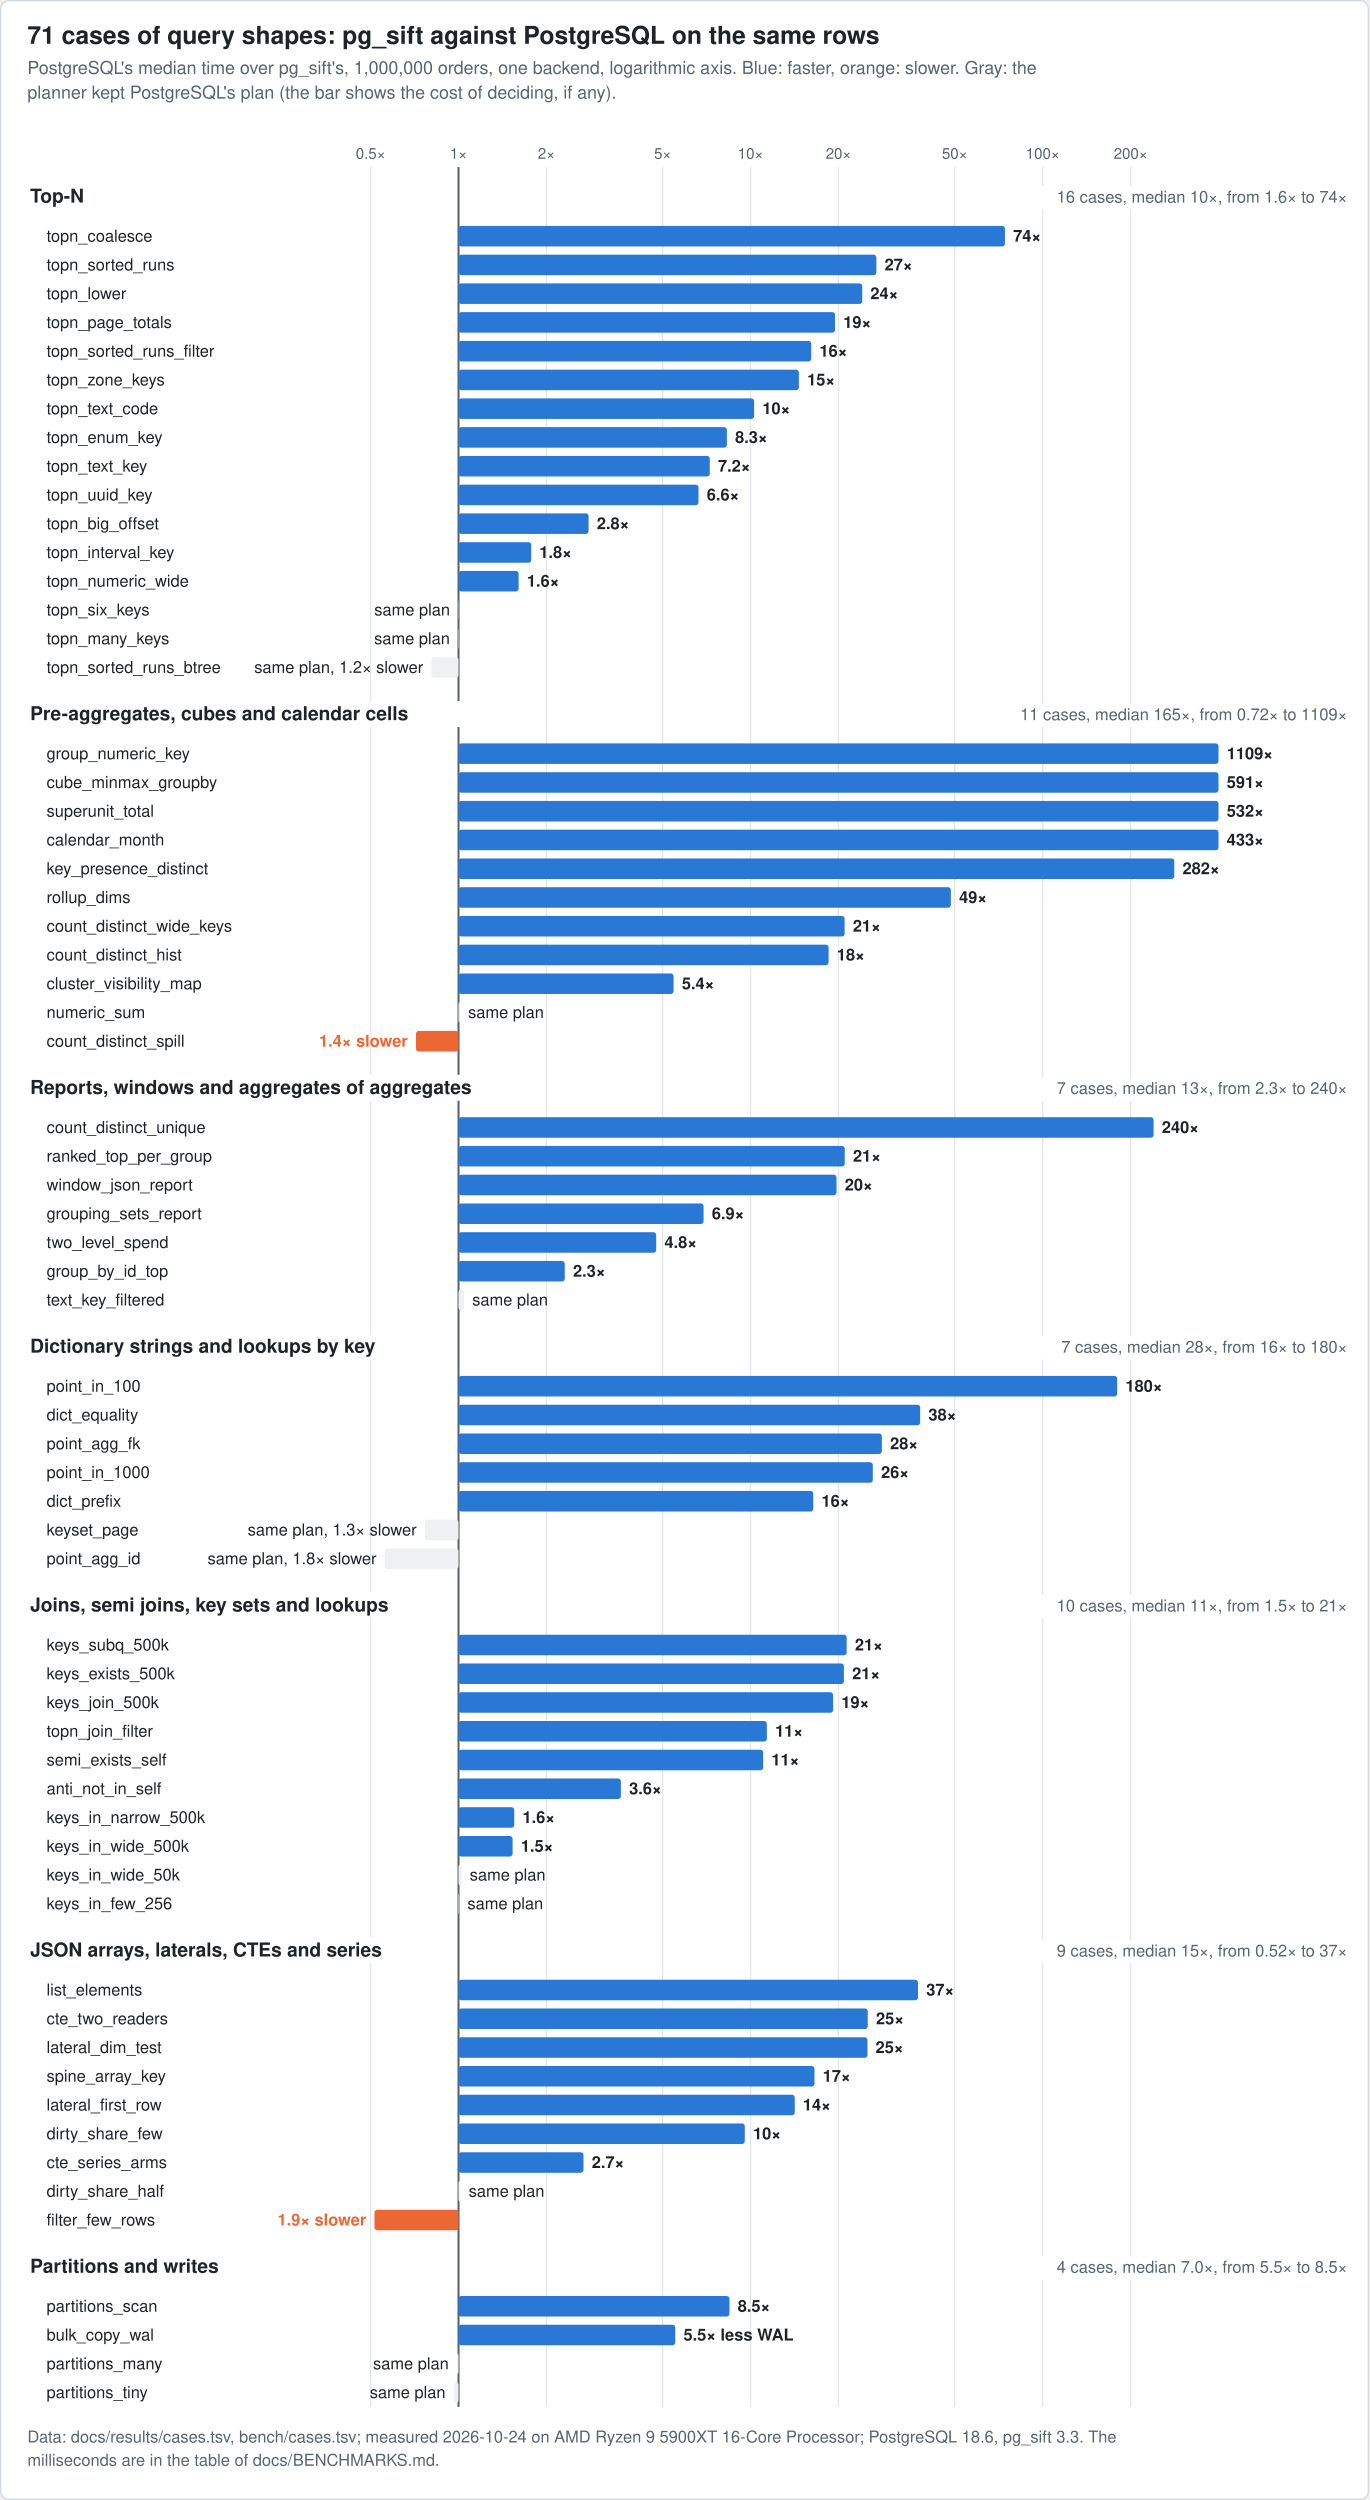
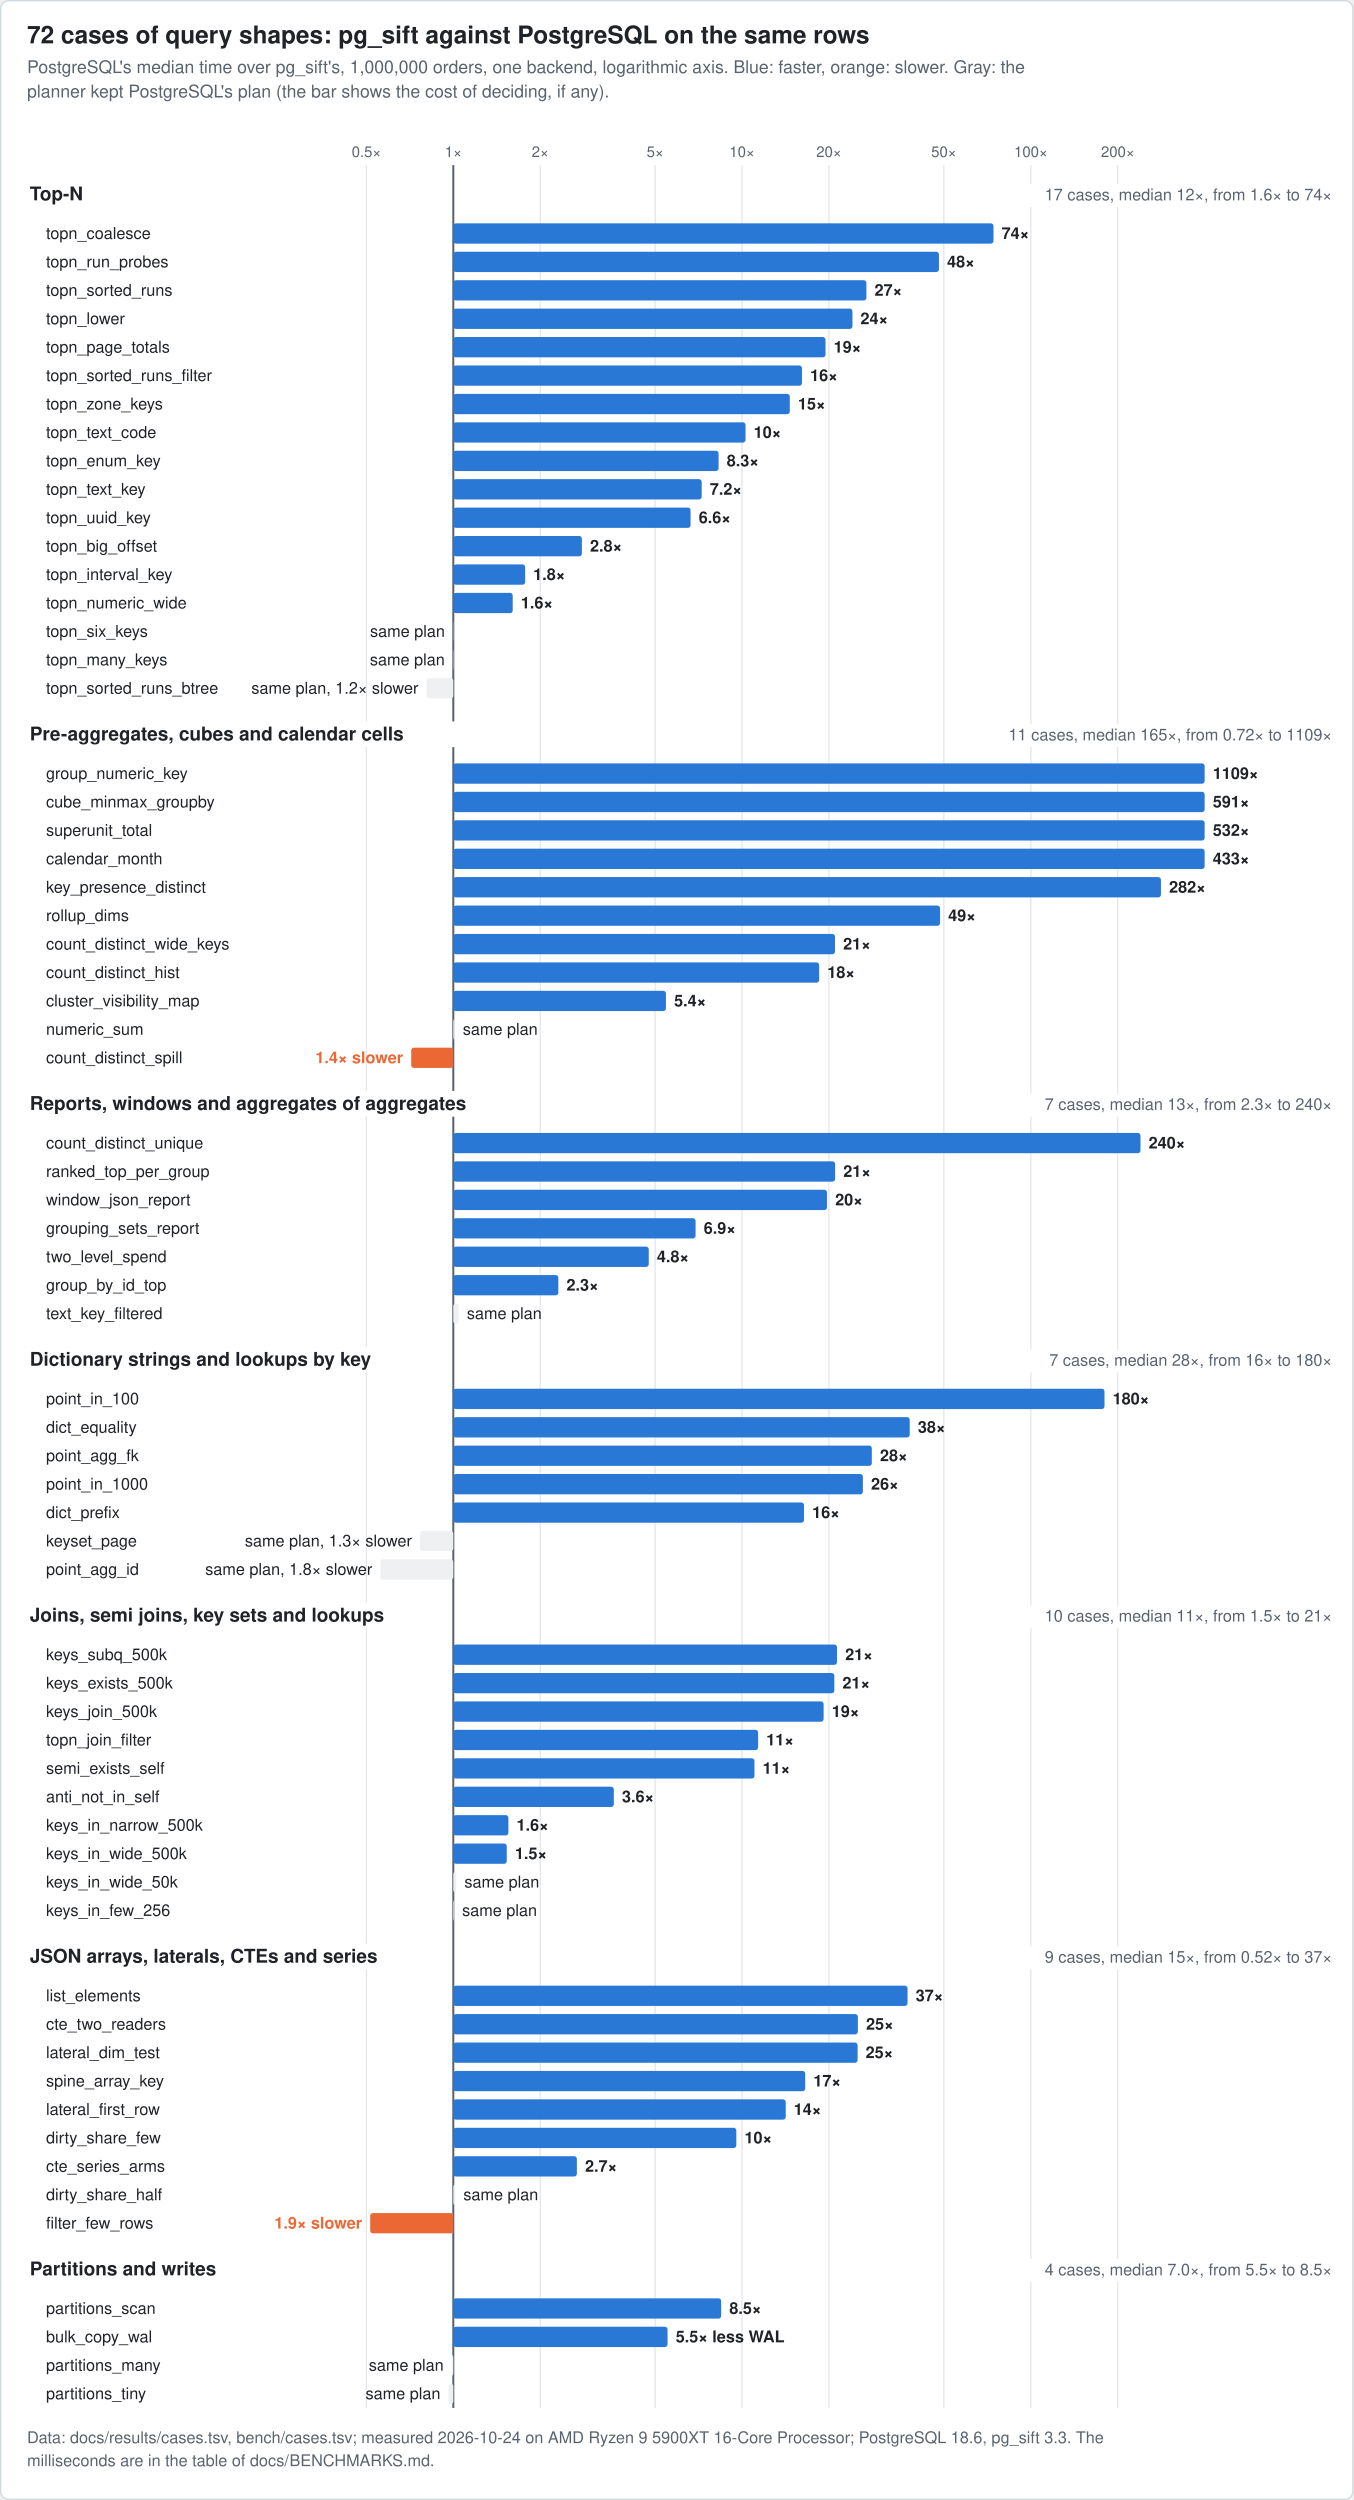
- <svg xmlns="http://www.w3.org/2000/svg" width="1000" height="1826" viewBox="0 0 1000 1826" role="img" aria-labelledby="t d" font-family="Helvetica, Arial, sans-serif">
-   <rect x="0.5" y="0.5" width="999" height="1825" rx="6" fill="#ffffff" stroke="#d1d9e0" />
-   <text x="20" y="32" font-size="18" text-anchor="start" fill="#1f2328" font-weight="bold">71 cases of query shapes: pg_sift against PostgreSQL on the same rows</text>
+ <svg xmlns="http://www.w3.org/2000/svg" width="1000" height="1847" viewBox="0 0 1000 1847" role="img" aria-labelledby="t d" font-family="Helvetica, Arial, sans-serif">
+   <rect x="0.5" y="0.5" width="999" height="1846" rx="6" fill="#ffffff" stroke="#d1d9e0" />
+   <text x="20" y="32" font-size="18" text-anchor="start" fill="#1f2328" font-weight="bold">72 cases of query shapes: pg_sift against PostgreSQL on the same rows</text>
  <text x="20" y="54" font-size="13" text-anchor="start" fill="#59636e">PostgreSQL's median time over pg_sift's, 1,000,000 orders, one backend, logarithmic axis. Blue: faster, orange: slower. Gray: the</text>
  <text x="20" y="72" font-size="13" text-anchor="start" fill="#59636e">planner kept PostgreSQL's plan (the bar shows the cost of deciding, if any).</text>
-   <line x1="270.7" y1="122" x2="270.7" y2="1758" stroke="#e3e7eb" stroke-width="1" />
+   <line x1="270.7" y1="122" x2="270.7" y2="1779" stroke="#e3e7eb" stroke-width="1" />
  <text x="270.7" y="116" font-size="11" text-anchor="middle" fill="#59636e">0.5×</text>
-   <line x1="334.9" y1="122" x2="334.9" y2="1758" stroke="#59636e" stroke-width="1.5" />
+   <line x1="334.9" y1="122" x2="334.9" y2="1779" stroke="#59636e" stroke-width="1.5" />
  <text x="334.9" y="116" font-size="11" text-anchor="middle" fill="#59636e">1×</text>
-   <line x1="399.1" y1="122" x2="399.1" y2="1758" stroke="#e3e7eb" stroke-width="1" />
+   <line x1="399.1" y1="122" x2="399.1" y2="1779" stroke="#e3e7eb" stroke-width="1" />
  <text x="399.1" y="116" font-size="11" text-anchor="middle" fill="#59636e">2×</text>
-   <line x1="484" y1="122" x2="484" y2="1758" stroke="#e3e7eb" stroke-width="1" />
+   <line x1="484" y1="122" x2="484" y2="1779" stroke="#e3e7eb" stroke-width="1" />
  <text x="484" y="116" font-size="11" text-anchor="middle" fill="#59636e">5×</text>
-   <line x1="548.2" y1="122" x2="548.2" y2="1758" stroke="#e3e7eb" stroke-width="1" />
+   <line x1="548.2" y1="122" x2="548.2" y2="1779" stroke="#e3e7eb" stroke-width="1" />
  <text x="548.2" y="116" font-size="11" text-anchor="middle" fill="#59636e">10×</text>
-   <line x1="612.4" y1="122" x2="612.4" y2="1758" stroke="#e3e7eb" stroke-width="1" />
+   <line x1="612.4" y1="122" x2="612.4" y2="1779" stroke="#e3e7eb" stroke-width="1" />
  <text x="612.4" y="116" font-size="11" text-anchor="middle" fill="#59636e">20×</text>
-   <line x1="697.3" y1="122" x2="697.3" y2="1758" stroke="#e3e7eb" stroke-width="1" />
+   <line x1="697.3" y1="122" x2="697.3" y2="1779" stroke="#e3e7eb" stroke-width="1" />
  <text x="697.3" y="116" font-size="11" text-anchor="middle" fill="#59636e">50×</text>
-   <line x1="761.6" y1="122" x2="761.6" y2="1758" stroke="#e3e7eb" stroke-width="1" />
+   <line x1="761.6" y1="122" x2="761.6" y2="1779" stroke="#e3e7eb" stroke-width="1" />
  <text x="761.6" y="116" font-size="11" text-anchor="middle" fill="#59636e">100×</text>
-   <line x1="825.8" y1="122" x2="825.8" y2="1758" stroke="#e3e7eb" stroke-width="1" />
+   <line x1="825.8" y1="122" x2="825.8" y2="1779" stroke="#e3e7eb" stroke-width="1" />
  <text x="825.8" y="116" font-size="11" text-anchor="middle" fill="#59636e">200×</text>
  <rect x="19" y="134" width="45.2" height="19" fill="#ffffff" rx="3" />
  <text x="22" y="148" font-size="14" text-anchor="start" fill="#1f2328" font-weight="bold">Top-N</text>
  <rect x="725.6" y="136" width="261.4" height="17" fill="#ffffff" rx="3" />
-   <text x="984" y="148" font-size="12" text-anchor="end" fill="#59636e">16 cases, median 10×, from 1.6× to 74×</text>
+   <text x="984" y="148" font-size="12" text-anchor="end" fill="#59636e">17 cases, median 12×, from 1.6× to 74×</text>
  <text x="34" y="176.5" font-size="12" text-anchor="start" fill="#1f2328">topn_coalesce</text>
  <rect x="334.9" y="165" width="399.1" height="15" fill="#2a78d6" rx="2" />
  <text x="740" y="176.5" font-size="12" text-anchor="start" fill="#1f2328" font-weight="bold">74×</text>
-   <text x="34" y="197.5" font-size="12" text-anchor="start" fill="#1f2328">topn_sorted_runs</text>
-   <rect x="334.9" y="186" width="305.2" height="15" fill="#2a78d6" rx="2" />
-   <text x="646.1" y="197.5" font-size="12" text-anchor="start" fill="#1f2328" font-weight="bold">27×</text>
-   <text x="34" y="218.5" font-size="12" text-anchor="start" fill="#1f2328">topn_lower</text>
-   <rect x="334.9" y="207" width="294.9" height="15" fill="#2a78d6" rx="2" />
-   <text x="635.7" y="218.5" font-size="12" text-anchor="start" fill="#1f2328" font-weight="bold">24×</text>
-   <text x="34" y="239.5" font-size="12" text-anchor="start" fill="#1f2328">topn_page_totals</text>
-   <rect x="334.9" y="228" width="275" height="15" fill="#2a78d6" rx="2" />
-   <text x="615.9" y="239.5" font-size="12" text-anchor="start" fill="#1f2328" font-weight="bold">19×</text>
-   <text x="34" y="260.5" font-size="12" text-anchor="start" fill="#1f2328">topn_sorted_runs_filter</text>
-   <rect x="334.9" y="249" width="257.6" height="15" fill="#2a78d6" rx="2" />
-   <text x="598.5" y="260.5" font-size="12" text-anchor="start" fill="#1f2328" font-weight="bold">16×</text>
-   <text x="34" y="281.5" font-size="12" text-anchor="start" fill="#1f2328">topn_zone_keys</text>
-   <rect x="334.9" y="270" width="248.6" height="15" fill="#2a78d6" rx="2" />
-   <text x="589.5" y="281.5" font-size="12" text-anchor="start" fill="#1f2328" font-weight="bold">15×</text>
-   <text x="34" y="302.5" font-size="12" text-anchor="start" fill="#1f2328">topn_text_code</text>
-   <rect x="334.9" y="291" width="215.9" height="15" fill="#2a78d6" rx="2" />
-   <text x="556.8" y="302.5" font-size="12" text-anchor="start" fill="#1f2328" font-weight="bold">10×</text>
-   <text x="34" y="323.5" font-size="12" text-anchor="start" fill="#1f2328">topn_enum_key</text>
-   <rect x="334.9" y="312" width="196" height="15" fill="#2a78d6" rx="2" />
-   <text x="536.9" y="323.5" font-size="12" text-anchor="start" fill="#1f2328" font-weight="bold">8.3×</text>
-   <text x="34" y="344.5" font-size="12" text-anchor="start" fill="#1f2328">topn_text_key</text>
-   <rect x="334.9" y="333" width="183.5" height="15" fill="#2a78d6" rx="2" />
-   <text x="524.4" y="344.5" font-size="12" text-anchor="start" fill="#1f2328" font-weight="bold">7.2×</text>
-   <text x="34" y="365.5" font-size="12" text-anchor="start" fill="#1f2328">topn_uuid_key</text>
-   <rect x="334.9" y="354" width="175.3" height="15" fill="#2a78d6" rx="2" />
-   <text x="516.2" y="365.5" font-size="12" text-anchor="start" fill="#1f2328" font-weight="bold">6.6×</text>
-   <text x="34" y="386.5" font-size="12" text-anchor="start" fill="#1f2328">topn_big_offset</text>
-   <rect x="334.9" y="375" width="95" height="15" fill="#2a78d6" rx="2" />
-   <text x="435.9" y="386.5" font-size="12" text-anchor="start" fill="#1f2328" font-weight="bold">2.8×</text>
-   <text x="34" y="407.5" font-size="12" text-anchor="start" fill="#1f2328">topn_interval_key</text>
-   <rect x="334.9" y="396" width="53.1" height="15" fill="#2a78d6" rx="2" />
-   <text x="393.9" y="407.5" font-size="12" text-anchor="start" fill="#1f2328" font-weight="bold">1.8×</text>
-   <text x="34" y="428.5" font-size="12" text-anchor="start" fill="#1f2328">topn_numeric_wide</text>
-   <rect x="334.9" y="417" width="43.9" height="15" fill="#2a78d6" rx="2" />
-   <text x="384.8" y="428.5" font-size="12" text-anchor="start" fill="#1f2328" font-weight="bold">1.6×</text>
-   <text x="34" y="449.5" font-size="12" text-anchor="start" fill="#1f2328">topn_six_keys</text>
-   <rect x="334.7" y="438" width="0.2" height="15" fill="#eef0f2" rx="2" />
-   <text x="328.7" y="449.5" font-size="12" text-anchor="end" fill="#1f2328">same plan</text>
-   <text x="34" y="470.5" font-size="12" text-anchor="start" fill="#1f2328">topn_many_keys</text>
-   <rect x="334.6" y="459" width="0.3" height="15" fill="#eef0f2" rx="2" />
-   <text x="328.6" y="470.5" font-size="12" text-anchor="end" fill="#1f2328">same plan</text>
-   <text x="34" y="491.5" font-size="12" text-anchor="start" fill="#1f2328">topn_sorted_runs_btree</text>
-   <rect x="315.1" y="480" width="19.8" height="15" fill="#eef0f2" rx="2" />
-   <text x="309.1" y="491.5" font-size="12" text-anchor="end" fill="#1f2328">same plan, 1.2× slower</text>
-   <rect x="19" y="512" width="319.6" height="19" fill="#ffffff" rx="3" />
-   <text x="22" y="526" font-size="14" text-anchor="start" fill="#1f2328" font-weight="bold">Pre-aggregates, cubes and calendar cells</text>
-   <rect x="698.8" y="514" width="288.2" height="17" fill="#ffffff" rx="3" />
-   <text x="984" y="526" font-size="12" text-anchor="end" fill="#59636e">11 cases, median 165×, from 0.72× to 1109×</text>
-   <text x="34" y="554.5" font-size="12" text-anchor="start" fill="#1f2328">group_numeric_key</text>
-   <rect x="334.9" y="543" width="555.1" height="15" fill="#2a78d6" rx="2" />
-   <text x="896" y="554.5" font-size="12" text-anchor="start" fill="#1f2328" font-weight="bold">1109×</text>
-   <text x="34" y="575.5" font-size="12" text-anchor="start" fill="#1f2328">cube_minmax_groupby</text>
+   <text x="34" y="197.5" font-size="12" text-anchor="start" fill="#1f2328">topn_run_probes</text>
+   <rect x="334.9" y="186" width="358.8" height="15" fill="#2a78d6" rx="2" />
+   <text x="699.7" y="197.5" font-size="12" text-anchor="start" fill="#1f2328" font-weight="bold">48×</text>
+   <text x="34" y="218.5" font-size="12" text-anchor="start" fill="#1f2328">topn_sorted_runs</text>
+   <rect x="334.9" y="207" width="305.2" height="15" fill="#2a78d6" rx="2" />
+   <text x="646.1" y="218.5" font-size="12" text-anchor="start" fill="#1f2328" font-weight="bold">27×</text>
+   <text x="34" y="239.5" font-size="12" text-anchor="start" fill="#1f2328">topn_lower</text>
+   <rect x="334.9" y="228" width="294.9" height="15" fill="#2a78d6" rx="2" />
+   <text x="635.7" y="239.5" font-size="12" text-anchor="start" fill="#1f2328" font-weight="bold">24×</text>
+   <text x="34" y="260.5" font-size="12" text-anchor="start" fill="#1f2328">topn_page_totals</text>
+   <rect x="334.9" y="249" width="275" height="15" fill="#2a78d6" rx="2" />
+   <text x="615.9" y="260.5" font-size="12" text-anchor="start" fill="#1f2328" font-weight="bold">19×</text>
+   <text x="34" y="281.5" font-size="12" text-anchor="start" fill="#1f2328">topn_sorted_runs_filter</text>
+   <rect x="334.9" y="270" width="257.6" height="15" fill="#2a78d6" rx="2" />
+   <text x="598.5" y="281.5" font-size="12" text-anchor="start" fill="#1f2328" font-weight="bold">16×</text>
+   <text x="34" y="302.5" font-size="12" text-anchor="start" fill="#1f2328">topn_zone_keys</text>
+   <rect x="334.9" y="291" width="248.6" height="15" fill="#2a78d6" rx="2" />
+   <text x="589.5" y="302.5" font-size="12" text-anchor="start" fill="#1f2328" font-weight="bold">15×</text>
+   <text x="34" y="323.5" font-size="12" text-anchor="start" fill="#1f2328">topn_text_code</text>
+   <rect x="334.9" y="312" width="215.9" height="15" fill="#2a78d6" rx="2" />
+   <text x="556.8" y="323.5" font-size="12" text-anchor="start" fill="#1f2328" font-weight="bold">10×</text>
+   <text x="34" y="344.5" font-size="12" text-anchor="start" fill="#1f2328">topn_enum_key</text>
+   <rect x="334.9" y="333" width="196" height="15" fill="#2a78d6" rx="2" />
+   <text x="536.9" y="344.5" font-size="12" text-anchor="start" fill="#1f2328" font-weight="bold">8.3×</text>
+   <text x="34" y="365.5" font-size="12" text-anchor="start" fill="#1f2328">topn_text_key</text>
+   <rect x="334.9" y="354" width="183.5" height="15" fill="#2a78d6" rx="2" />
+   <text x="524.4" y="365.5" font-size="12" text-anchor="start" fill="#1f2328" font-weight="bold">7.2×</text>
+   <text x="34" y="386.5" font-size="12" text-anchor="start" fill="#1f2328">topn_uuid_key</text>
+   <rect x="334.9" y="375" width="175.3" height="15" fill="#2a78d6" rx="2" />
+   <text x="516.2" y="386.5" font-size="12" text-anchor="start" fill="#1f2328" font-weight="bold">6.6×</text>
+   <text x="34" y="407.5" font-size="12" text-anchor="start" fill="#1f2328">topn_big_offset</text>
+   <rect x="334.9" y="396" width="95" height="15" fill="#2a78d6" rx="2" />
+   <text x="435.9" y="407.5" font-size="12" text-anchor="start" fill="#1f2328" font-weight="bold">2.8×</text>
+   <text x="34" y="428.5" font-size="12" text-anchor="start" fill="#1f2328">topn_interval_key</text>
+   <rect x="334.9" y="417" width="53.1" height="15" fill="#2a78d6" rx="2" />
+   <text x="393.9" y="428.5" font-size="12" text-anchor="start" fill="#1f2328" font-weight="bold">1.8×</text>
+   <text x="34" y="449.5" font-size="12" text-anchor="start" fill="#1f2328">topn_numeric_wide</text>
+   <rect x="334.9" y="438" width="43.9" height="15" fill="#2a78d6" rx="2" />
+   <text x="384.8" y="449.5" font-size="12" text-anchor="start" fill="#1f2328" font-weight="bold">1.6×</text>
+   <text x="34" y="470.5" font-size="12" text-anchor="start" fill="#1f2328">topn_six_keys</text>
+   <rect x="334.7" y="459" width="0.2" height="15" fill="#eef0f2" rx="2" />
+   <text x="328.7" y="470.5" font-size="12" text-anchor="end" fill="#1f2328">same plan</text>
+   <text x="34" y="491.5" font-size="12" text-anchor="start" fill="#1f2328">topn_many_keys</text>
+   <rect x="334.6" y="480" width="0.3" height="15" fill="#eef0f2" rx="2" />
+   <text x="328.6" y="491.5" font-size="12" text-anchor="end" fill="#1f2328">same plan</text>
+   <text x="34" y="512.5" font-size="12" text-anchor="start" fill="#1f2328">topn_sorted_runs_btree</text>
+   <rect x="315.1" y="501" width="19.8" height="15" fill="#eef0f2" rx="2" />
+   <text x="309.1" y="512.5" font-size="12" text-anchor="end" fill="#1f2328">same plan, 1.2× slower</text>
+   <rect x="19" y="533" width="319.6" height="19" fill="#ffffff" rx="3" />
+   <text x="22" y="547" font-size="14" text-anchor="start" fill="#1f2328" font-weight="bold">Pre-aggregates, cubes and calendar cells</text>
+   <rect x="698.8" y="535" width="288.2" height="17" fill="#ffffff" rx="3" />
+   <text x="984" y="547" font-size="12" text-anchor="end" fill="#59636e">11 cases, median 165×, from 0.72× to 1109×</text>
+   <text x="34" y="575.5" font-size="12" text-anchor="start" fill="#1f2328">group_numeric_key</text>
  <rect x="334.9" y="564" width="555.1" height="15" fill="#2a78d6" rx="2" />
-   <text x="896" y="575.5" font-size="12" text-anchor="start" fill="#1f2328" font-weight="bold">591×</text>
-   <text x="34" y="596.5" font-size="12" text-anchor="start" fill="#1f2328">superunit_total</text>
+   <text x="896" y="575.5" font-size="12" text-anchor="start" fill="#1f2328" font-weight="bold">1109×</text>
+   <text x="34" y="596.5" font-size="12" text-anchor="start" fill="#1f2328">cube_minmax_groupby</text>
  <rect x="334.9" y="585" width="555.1" height="15" fill="#2a78d6" rx="2" />
-   <text x="896" y="596.5" font-size="12" text-anchor="start" fill="#1f2328" font-weight="bold">532×</text>
-   <text x="34" y="617.5" font-size="12" text-anchor="start" fill="#1f2328">calendar_month</text>
+   <text x="896" y="596.5" font-size="12" text-anchor="start" fill="#1f2328" font-weight="bold">591×</text>
+   <text x="34" y="617.5" font-size="12" text-anchor="start" fill="#1f2328">superunit_total</text>
  <rect x="334.9" y="606" width="555.1" height="15" fill="#2a78d6" rx="2" />
-   <text x="896" y="617.5" font-size="12" text-anchor="start" fill="#1f2328" font-weight="bold">433×</text>
-   <text x="34" y="638.5" font-size="12" text-anchor="start" fill="#1f2328">key_presence_distinct</text>
-   <rect x="334.9" y="627" width="522.8" height="15" fill="#2a78d6" rx="2" />
-   <text x="863.7" y="638.5" font-size="12" text-anchor="start" fill="#1f2328" font-weight="bold">282×</text>
-   <text x="34" y="659.5" font-size="12" text-anchor="start" fill="#1f2328">rollup_dims</text>
-   <rect x="334.9" y="648" width="359.6" height="15" fill="#2a78d6" rx="2" />
-   <text x="700.5" y="659.5" font-size="12" text-anchor="start" fill="#1f2328" font-weight="bold">49×</text>
-   <text x="34" y="680.5" font-size="12" text-anchor="start" fill="#1f2328">count_distinct_wide_keys</text>
-   <rect x="334.9" y="669" width="282" height="15" fill="#2a78d6" rx="2" />
-   <text x="622.9" y="680.5" font-size="12" text-anchor="start" fill="#1f2328" font-weight="bold">21×</text>
-   <text x="34" y="701.5" font-size="12" text-anchor="start" fill="#1f2328">count_distinct_hist</text>
-   <rect x="334.9" y="690" width="270.3" height="15" fill="#2a78d6" rx="2" />
-   <text x="611.2" y="701.5" font-size="12" text-anchor="start" fill="#1f2328" font-weight="bold">18×</text>
-   <text x="34" y="722.5" font-size="12" text-anchor="start" fill="#1f2328">cluster_visibility_map</text>
-   <rect x="334.9" y="711" width="157.1" height="15" fill="#2a78d6" rx="2" />
-   <text x="498" y="722.5" font-size="12" text-anchor="start" fill="#1f2328" font-weight="bold">5.4×</text>
-   <text x="34" y="743.5" font-size="12" text-anchor="start" fill="#1f2328">numeric_sum</text>
-   <rect x="334.9" y="732" width="1" height="15" fill="#eef0f2" rx="2" />
-   <text x="341.9" y="743.5" font-size="12" text-anchor="start" fill="#1f2328">same plan</text>
-   <text x="34" y="764.5" font-size="12" text-anchor="start" fill="#1f2328">count_distinct_spill</text>
-   <rect x="303.8" y="753" width="31.1" height="15" fill="#eb6834" rx="2" />
-   <text x="297.8" y="764.5" font-size="12" text-anchor="end" fill="#eb6834" font-weight="bold">1.4× slower</text>
-   <rect x="19" y="785" width="358.8" height="19" fill="#ffffff" rx="3" />
-   <text x="22" y="799" font-size="14" text-anchor="start" fill="#1f2328" font-weight="bold">Reports, windows and aggregates of aggregates</text>
-   <rect x="725.6" y="787" width="261.4" height="17" fill="#ffffff" rx="3" />
-   <text x="984" y="799" font-size="12" text-anchor="end" fill="#59636e">7 cases, median 13×, from 2.3× to 240×</text>
-   <text x="34" y="827.5" font-size="12" text-anchor="start" fill="#1f2328">count_distinct_unique</text>
-   <rect x="334.9" y="816" width="507.7" height="15" fill="#2a78d6" rx="2" />
-   <text x="848.6" y="827.5" font-size="12" text-anchor="start" fill="#1f2328" font-weight="bold">240×</text>
-   <text x="34" y="848.5" font-size="12" text-anchor="start" fill="#1f2328">ranked_top_per_group</text>
-   <rect x="334.9" y="837" width="282.1" height="15" fill="#2a78d6" rx="2" />
-   <text x="623" y="848.5" font-size="12" text-anchor="start" fill="#1f2328" font-weight="bold">21×</text>
-   <text x="34" y="869.5" font-size="12" text-anchor="start" fill="#1f2328">window_json_report</text>
-   <rect x="334.9" y="858" width="276.1" height="15" fill="#2a78d6" rx="2" />
-   <text x="617" y="869.5" font-size="12" text-anchor="start" fill="#1f2328" font-weight="bold">20×</text>
-   <text x="34" y="890.5" font-size="12" text-anchor="start" fill="#1f2328">grouping_sets_report</text>
-   <rect x="334.9" y="879" width="179" height="15" fill="#2a78d6" rx="2" />
-   <text x="519.9" y="890.5" font-size="12" text-anchor="start" fill="#1f2328" font-weight="bold">6.9×</text>
-   <text x="34" y="911.5" font-size="12" text-anchor="start" fill="#1f2328">two_level_spend</text>
-   <rect x="334.9" y="900" width="144.4" height="15" fill="#2a78d6" rx="2" />
-   <text x="485.3" y="911.5" font-size="12" text-anchor="start" fill="#1f2328" font-weight="bold">4.8×</text>
-   <text x="34" y="932.5" font-size="12" text-anchor="start" fill="#1f2328">group_by_id_top</text>
-   <rect x="334.9" y="921" width="77.6" height="15" fill="#2a78d6" rx="2" />
-   <text x="418.5" y="932.5" font-size="12" text-anchor="start" fill="#1f2328" font-weight="bold">2.3×</text>
-   <text x="34" y="953.5" font-size="12" text-anchor="start" fill="#1f2328">text_key_filtered</text>
-   <rect x="334.9" y="942" width="4" height="15" fill="#eef0f2" rx="2" />
-   <text x="344.9" y="953.5" font-size="12" text-anchor="start" fill="#1f2328">same plan</text>
-   <rect x="19" y="974" width="296.1" height="19" fill="#ffffff" rx="3" />
-   <text x="22" y="988" font-size="14" text-anchor="start" fill="#1f2328" font-weight="bold">Dictionary strings and lookups by key</text>
-   <rect x="732.4" y="976" width="254.6" height="17" fill="#ffffff" rx="3" />
-   <text x="984" y="988" font-size="12" text-anchor="end" fill="#59636e">7 cases, median 28×, from 16× to 180×</text>
-   <text x="34" y="1016.5" font-size="12" text-anchor="start" fill="#1f2328">point_in_100</text>
-   <rect x="334.9" y="1005" width="481.1" height="15" fill="#2a78d6" rx="2" />
-   <text x="822" y="1016.5" font-size="12" text-anchor="start" fill="#1f2328" font-weight="bold">180×</text>
-   <text x="34" y="1037.5" font-size="12" text-anchor="start" fill="#1f2328">dict_equality</text>
-   <rect x="334.9" y="1026" width="337.2" height="15" fill="#2a78d6" rx="2" />
-   <text x="678.1" y="1037.5" font-size="12" text-anchor="start" fill="#1f2328" font-weight="bold">38×</text>
-   <text x="34" y="1058.5" font-size="12" text-anchor="start" fill="#1f2328">point_agg_fk</text>
-   <rect x="334.9" y="1047" width="309.2" height="15" fill="#2a78d6" rx="2" />
-   <text x="650.1" y="1058.5" font-size="12" text-anchor="start" fill="#1f2328" font-weight="bold">28×</text>
-   <text x="34" y="1079.5" font-size="12" text-anchor="start" fill="#1f2328">point_in_1000</text>
-   <rect x="334.9" y="1068" width="302.6" height="15" fill="#2a78d6" rx="2" />
-   <text x="643.5" y="1079.5" font-size="12" text-anchor="start" fill="#1f2328" font-weight="bold">26×</text>
-   <text x="34" y="1100.5" font-size="12" text-anchor="start" fill="#1f2328">dict_prefix</text>
-   <rect x="334.9" y="1089" width="259.1" height="15" fill="#2a78d6" rx="2" />
-   <text x="600" y="1100.5" font-size="12" text-anchor="start" fill="#1f2328" font-weight="bold">16×</text>
-   <text x="34" y="1121.5" font-size="12" text-anchor="start" fill="#1f2328">keyset_page</text>
-   <rect x="310.3" y="1110" width="24.6" height="15" fill="#eef0f2" rx="2" />
-   <text x="304.3" y="1121.5" font-size="12" text-anchor="end" fill="#1f2328">same plan, 1.3× slower</text>
-   <text x="34" y="1142.5" font-size="12" text-anchor="start" fill="#1f2328">point_agg_id</text>
-   <rect x="281" y="1131" width="53.9" height="15" fill="#eef0f2" rx="2" />
-   <text x="275" y="1142.5" font-size="12" text-anchor="end" fill="#1f2328">same plan, 1.8× slower</text>
-   <rect x="19" y="1163" width="311.8" height="19" fill="#ffffff" rx="3" />
-   <text x="22" y="1177" font-size="14" text-anchor="start" fill="#1f2328" font-weight="bold">Joins, semi joins, key sets and lookups</text>
-   <rect x="725.6" y="1165" width="261.4" height="17" fill="#ffffff" rx="3" />
-   <text x="984" y="1177" font-size="12" text-anchor="end" fill="#59636e">10 cases, median 11×, from 1.5× to 21×</text>
-   <text x="34" y="1205.5" font-size="12" text-anchor="start" fill="#1f2328">keys_subq_500k</text>
-   <rect x="334.9" y="1194" width="283.5" height="15" fill="#2a78d6" rx="2" />
-   <text x="624.4" y="1205.5" font-size="12" text-anchor="start" fill="#1f2328" font-weight="bold">21×</text>
-   <text x="34" y="1226.5" font-size="12" text-anchor="start" fill="#1f2328">keys_exists_500k</text>
-   <rect x="334.9" y="1215" width="281.5" height="15" fill="#2a78d6" rx="2" />
-   <text x="622.4" y="1226.5" font-size="12" text-anchor="start" fill="#1f2328" font-weight="bold">21×</text>
-   <text x="34" y="1247.5" font-size="12" text-anchor="start" fill="#1f2328">keys_join_500k</text>
-   <rect x="334.9" y="1236" width="273.6" height="15" fill="#2a78d6" rx="2" />
-   <text x="614.5" y="1247.5" font-size="12" text-anchor="start" fill="#1f2328" font-weight="bold">19×</text>
-   <text x="34" y="1268.5" font-size="12" text-anchor="start" fill="#1f2328">topn_join_filter</text>
-   <rect x="334.9" y="1257" width="225.2" height="15" fill="#2a78d6" rx="2" />
-   <text x="566.1" y="1268.5" font-size="12" text-anchor="start" fill="#1f2328" font-weight="bold">11×</text>
-   <text x="34" y="1289.5" font-size="12" text-anchor="start" fill="#1f2328">semi_exists_self</text>
-   <rect x="334.9" y="1278" width="222.5" height="15" fill="#2a78d6" rx="2" />
-   <text x="563.4" y="1289.5" font-size="12" text-anchor="start" fill="#1f2328" font-weight="bold">11×</text>
-   <text x="34" y="1310.5" font-size="12" text-anchor="start" fill="#1f2328">anti_not_in_self</text>
-   <rect x="334.9" y="1299" width="118.6" height="15" fill="#2a78d6" rx="2" />
-   <text x="459.5" y="1310.5" font-size="12" text-anchor="start" fill="#1f2328" font-weight="bold">3.6×</text>
-   <text x="34" y="1331.5" font-size="12" text-anchor="start" fill="#1f2328">keys_in_narrow_500k</text>
-   <rect x="334.9" y="1320" width="40.7" height="15" fill="#2a78d6" rx="2" />
-   <text x="381.6" y="1331.5" font-size="12" text-anchor="start" fill="#1f2328" font-weight="bold">1.6×</text>
-   <text x="34" y="1352.5" font-size="12" text-anchor="start" fill="#1f2328">keys_in_wide_500k</text>
-   <rect x="334.9" y="1341" width="39.5" height="15" fill="#2a78d6" rx="2" />
-   <text x="380.4" y="1352.5" font-size="12" text-anchor="start" fill="#1f2328" font-weight="bold">1.5×</text>
-   <text x="34" y="1373.5" font-size="12" text-anchor="start" fill="#1f2328">keys_in_wide_50k</text>
-   <rect x="334.9" y="1362" width="2.2" height="15" fill="#eef0f2" rx="2" />
-   <text x="343.1" y="1373.5" font-size="12" text-anchor="start" fill="#1f2328">same plan</text>
-   <text x="34" y="1394.5" font-size="12" text-anchor="start" fill="#1f2328">keys_in_few_256</text>
-   <rect x="334.9" y="1383" width="0.5" height="15" fill="#eef0f2" rx="2" />
-   <text x="341.4" y="1394.5" font-size="12" text-anchor="start" fill="#1f2328">same plan</text>
-   <rect x="19" y="1415" width="303.9" height="19" fill="#ffffff" rx="3" />
-   <text x="22" y="1429" font-size="14" text-anchor="start" fill="#1f2328" font-weight="bold">JSON arrays, laterals, CTEs and series</text>
-   <rect x="725.6" y="1417" width="261.4" height="17" fill="#ffffff" rx="3" />
-   <text x="984" y="1429" font-size="12" text-anchor="end" fill="#59636e">9 cases, median 15×, from 0.52× to 37×</text>
-   <text x="34" y="1457.5" font-size="12" text-anchor="start" fill="#1f2328">list_elements</text>
-   <rect x="334.9" y="1446" width="335.6" height="15" fill="#2a78d6" rx="2" />
-   <text x="676.5" y="1457.5" font-size="12" text-anchor="start" fill="#1f2328" font-weight="bold">37×</text>
-   <text x="34" y="1478.5" font-size="12" text-anchor="start" fill="#1f2328">cte_two_readers</text>
-   <rect x="334.9" y="1467" width="298.9" height="15" fill="#2a78d6" rx="2" />
-   <text x="639.8" y="1478.5" font-size="12" text-anchor="start" fill="#1f2328" font-weight="bold">25×</text>
-   <text x="34" y="1499.5" font-size="12" text-anchor="start" fill="#1f2328">lateral_dim_test</text>
-   <rect x="334.9" y="1488" width="298.7" height="15" fill="#2a78d6" rx="2" />
-   <text x="639.5" y="1499.5" font-size="12" text-anchor="start" fill="#1f2328" font-weight="bold">25×</text>
-   <text x="34" y="1520.5" font-size="12" text-anchor="start" fill="#1f2328">spine_array_key</text>
-   <rect x="334.9" y="1509" width="260" height="15" fill="#2a78d6" rx="2" />
-   <text x="600.9" y="1520.5" font-size="12" text-anchor="start" fill="#1f2328" font-weight="bold">17×</text>
-   <text x="34" y="1541.5" font-size="12" text-anchor="start" fill="#1f2328">lateral_first_row</text>
-   <rect x="334.9" y="1530" width="245.6" height="15" fill="#2a78d6" rx="2" />
-   <text x="586.4" y="1541.5" font-size="12" text-anchor="start" fill="#1f2328" font-weight="bold">14×</text>
-   <text x="34" y="1562.5" font-size="12" text-anchor="start" fill="#1f2328">dirty_share_few</text>
-   <rect x="334.9" y="1551" width="209.1" height="15" fill="#2a78d6" rx="2" />
-   <text x="550" y="1562.5" font-size="12" text-anchor="start" fill="#1f2328" font-weight="bold">10×</text>
-   <text x="34" y="1583.5" font-size="12" text-anchor="start" fill="#1f2328">cte_series_arms</text>
-   <rect x="334.9" y="1572" width="91.3" height="15" fill="#2a78d6" rx="2" />
-   <text x="432.2" y="1583.5" font-size="12" text-anchor="start" fill="#1f2328" font-weight="bold">2.7×</text>
-   <text x="34" y="1604.5" font-size="12" text-anchor="start" fill="#1f2328">dirty_share_half</text>
-   <rect x="334.9" y="1593" width="1.4" height="15" fill="#eef0f2" rx="2" />
-   <text x="342.3" y="1604.5" font-size="12" text-anchor="start" fill="#1f2328">same plan</text>
-   <text x="34" y="1625.5" font-size="12" text-anchor="start" fill="#1f2328">filter_few_rows</text>
-   <rect x="273.5" y="1614" width="61.4" height="15" fill="#eb6834" rx="2" />
-   <text x="267.5" y="1625.5" font-size="12" text-anchor="end" fill="#eb6834" font-weight="bold">1.9× slower</text>
-   <rect x="19" y="1646" width="170.6" height="19" fill="#ffffff" rx="3" />
-   <text x="22" y="1660" font-size="14" text-anchor="start" fill="#1f2328" font-weight="bold">Partitions and writes</text>
-   <rect x="718.9" y="1648" width="268.1" height="17" fill="#ffffff" rx="3" />
-   <text x="984" y="1660" font-size="12" text-anchor="end" fill="#59636e">4 cases, median 7.0×, from 5.5× to 8.5×</text>
-   <text x="34" y="1688.5" font-size="12" text-anchor="start" fill="#1f2328">partitions_scan</text>
-   <rect x="334.9" y="1677" width="197.9" height="15" fill="#2a78d6" rx="2" />
-   <text x="538.8" y="1688.5" font-size="12" text-anchor="start" fill="#1f2328" font-weight="bold">8.5×</text>
-   <text x="34" y="1709.5" font-size="12" text-anchor="start" fill="#1f2328">bulk_copy_wal</text>
-   <rect x="334.9" y="1698" width="158.3" height="15" fill="#2a78d6" rx="2" />
-   <text x="499.2" y="1709.5" font-size="12" text-anchor="start" fill="#1f2328" font-weight="bold">5.5× less WAL</text>
-   <text x="34" y="1730.5" font-size="12" text-anchor="start" fill="#1f2328">partitions_many</text>
-   <rect x="333.8" y="1719" width="1.1" height="15" fill="#eef0f2" rx="2" />
-   <text x="327.8" y="1730.5" font-size="12" text-anchor="end" fill="#1f2328">same plan</text>
-   <text x="34" y="1751.5" font-size="12" text-anchor="start" fill="#1f2328">partitions_tiny</text>
-   <rect x="331.4" y="1740" width="3.5" height="15" fill="#eef0f2" rx="2" />
-   <text x="325.4" y="1751.5" font-size="12" text-anchor="end" fill="#1f2328">same plan</text>
-   <text x="20" y="1784" font-size="12" text-anchor="start" fill="#59636e">Data: docs/results/cases.tsv, bench/cases.tsv; measured 2026-10-24 on AMD Ryzen 9 5900XT 16-Core Processor; PostgreSQL 18.6, pg_sift 3.3. The</text>
-   <text x="20" y="1801" font-size="12" text-anchor="start" fill="#59636e">milliseconds are in the table of docs/BENCHMARKS.md.</text>
+   <text x="896" y="617.5" font-size="12" text-anchor="start" fill="#1f2328" font-weight="bold">532×</text>
+   <text x="34" y="638.5" font-size="12" text-anchor="start" fill="#1f2328">calendar_month</text>
+   <rect x="334.9" y="627" width="555.1" height="15" fill="#2a78d6" rx="2" />
+   <text x="896" y="638.5" font-size="12" text-anchor="start" fill="#1f2328" font-weight="bold">433×</text>
+   <text x="34" y="659.5" font-size="12" text-anchor="start" fill="#1f2328">key_presence_distinct</text>
+   <rect x="334.9" y="648" width="522.8" height="15" fill="#2a78d6" rx="2" />
+   <text x="863.7" y="659.5" font-size="12" text-anchor="start" fill="#1f2328" font-weight="bold">282×</text>
+   <text x="34" y="680.5" font-size="12" text-anchor="start" fill="#1f2328">rollup_dims</text>
+   <rect x="334.9" y="669" width="359.6" height="15" fill="#2a78d6" rx="2" />
+   <text x="700.5" y="680.5" font-size="12" text-anchor="start" fill="#1f2328" font-weight="bold">49×</text>
+   <text x="34" y="701.5" font-size="12" text-anchor="start" fill="#1f2328">count_distinct_wide_keys</text>
+   <rect x="334.9" y="690" width="282" height="15" fill="#2a78d6" rx="2" />
+   <text x="622.9" y="701.5" font-size="12" text-anchor="start" fill="#1f2328" font-weight="bold">21×</text>
+   <text x="34" y="722.5" font-size="12" text-anchor="start" fill="#1f2328">count_distinct_hist</text>
+   <rect x="334.9" y="711" width="270.3" height="15" fill="#2a78d6" rx="2" />
+   <text x="611.2" y="722.5" font-size="12" text-anchor="start" fill="#1f2328" font-weight="bold">18×</text>
+   <text x="34" y="743.5" font-size="12" text-anchor="start" fill="#1f2328">cluster_visibility_map</text>
+   <rect x="334.9" y="732" width="157.1" height="15" fill="#2a78d6" rx="2" />
+   <text x="498" y="743.5" font-size="12" text-anchor="start" fill="#1f2328" font-weight="bold">5.4×</text>
+   <text x="34" y="764.5" font-size="12" text-anchor="start" fill="#1f2328">numeric_sum</text>
+   <rect x="334.9" y="753" width="1" height="15" fill="#eef0f2" rx="2" />
+   <text x="341.9" y="764.5" font-size="12" text-anchor="start" fill="#1f2328">same plan</text>
+   <text x="34" y="785.5" font-size="12" text-anchor="start" fill="#1f2328">count_distinct_spill</text>
+   <rect x="303.8" y="774" width="31.1" height="15" fill="#eb6834" rx="2" />
+   <text x="297.8" y="785.5" font-size="12" text-anchor="end" fill="#eb6834" font-weight="bold">1.4× slower</text>
+   <rect x="19" y="806" width="358.8" height="19" fill="#ffffff" rx="3" />
+   <text x="22" y="820" font-size="14" text-anchor="start" fill="#1f2328" font-weight="bold">Reports, windows and aggregates of aggregates</text>
+   <rect x="725.6" y="808" width="261.4" height="17" fill="#ffffff" rx="3" />
+   <text x="984" y="820" font-size="12" text-anchor="end" fill="#59636e">7 cases, median 13×, from 2.3× to 240×</text>
+   <text x="34" y="848.5" font-size="12" text-anchor="start" fill="#1f2328">count_distinct_unique</text>
+   <rect x="334.9" y="837" width="507.7" height="15" fill="#2a78d6" rx="2" />
+   <text x="848.6" y="848.5" font-size="12" text-anchor="start" fill="#1f2328" font-weight="bold">240×</text>
+   <text x="34" y="869.5" font-size="12" text-anchor="start" fill="#1f2328">ranked_top_per_group</text>
+   <rect x="334.9" y="858" width="282.1" height="15" fill="#2a78d6" rx="2" />
+   <text x="623" y="869.5" font-size="12" text-anchor="start" fill="#1f2328" font-weight="bold">21×</text>
+   <text x="34" y="890.5" font-size="12" text-anchor="start" fill="#1f2328">window_json_report</text>
+   <rect x="334.9" y="879" width="276.1" height="15" fill="#2a78d6" rx="2" />
+   <text x="617" y="890.5" font-size="12" text-anchor="start" fill="#1f2328" font-weight="bold">20×</text>
+   <text x="34" y="911.5" font-size="12" text-anchor="start" fill="#1f2328">grouping_sets_report</text>
+   <rect x="334.9" y="900" width="179" height="15" fill="#2a78d6" rx="2" />
+   <text x="519.9" y="911.5" font-size="12" text-anchor="start" fill="#1f2328" font-weight="bold">6.9×</text>
+   <text x="34" y="932.5" font-size="12" text-anchor="start" fill="#1f2328">two_level_spend</text>
+   <rect x="334.9" y="921" width="144.4" height="15" fill="#2a78d6" rx="2" />
+   <text x="485.3" y="932.5" font-size="12" text-anchor="start" fill="#1f2328" font-weight="bold">4.8×</text>
+   <text x="34" y="953.5" font-size="12" text-anchor="start" fill="#1f2328">group_by_id_top</text>
+   <rect x="334.9" y="942" width="77.6" height="15" fill="#2a78d6" rx="2" />
+   <text x="418.5" y="953.5" font-size="12" text-anchor="start" fill="#1f2328" font-weight="bold">2.3×</text>
+   <text x="34" y="974.5" font-size="12" text-anchor="start" fill="#1f2328">text_key_filtered</text>
+   <rect x="334.9" y="963" width="4" height="15" fill="#eef0f2" rx="2" />
+   <text x="344.9" y="974.5" font-size="12" text-anchor="start" fill="#1f2328">same plan</text>
+   <rect x="19" y="995" width="296.1" height="19" fill="#ffffff" rx="3" />
+   <text x="22" y="1009" font-size="14" text-anchor="start" fill="#1f2328" font-weight="bold">Dictionary strings and lookups by key</text>
+   <rect x="732.4" y="997" width="254.6" height="17" fill="#ffffff" rx="3" />
+   <text x="984" y="1009" font-size="12" text-anchor="end" fill="#59636e">7 cases, median 28×, from 16× to 180×</text>
+   <text x="34" y="1037.5" font-size="12" text-anchor="start" fill="#1f2328">point_in_100</text>
+   <rect x="334.9" y="1026" width="481.1" height="15" fill="#2a78d6" rx="2" />
+   <text x="822" y="1037.5" font-size="12" text-anchor="start" fill="#1f2328" font-weight="bold">180×</text>
+   <text x="34" y="1058.5" font-size="12" text-anchor="start" fill="#1f2328">dict_equality</text>
+   <rect x="334.9" y="1047" width="337.2" height="15" fill="#2a78d6" rx="2" />
+   <text x="678.1" y="1058.5" font-size="12" text-anchor="start" fill="#1f2328" font-weight="bold">38×</text>
+   <text x="34" y="1079.5" font-size="12" text-anchor="start" fill="#1f2328">point_agg_fk</text>
+   <rect x="334.9" y="1068" width="309.2" height="15" fill="#2a78d6" rx="2" />
+   <text x="650.1" y="1079.5" font-size="12" text-anchor="start" fill="#1f2328" font-weight="bold">28×</text>
+   <text x="34" y="1100.5" font-size="12" text-anchor="start" fill="#1f2328">point_in_1000</text>
+   <rect x="334.9" y="1089" width="302.6" height="15" fill="#2a78d6" rx="2" />
+   <text x="643.5" y="1100.5" font-size="12" text-anchor="start" fill="#1f2328" font-weight="bold">26×</text>
+   <text x="34" y="1121.5" font-size="12" text-anchor="start" fill="#1f2328">dict_prefix</text>
+   <rect x="334.9" y="1110" width="259.1" height="15" fill="#2a78d6" rx="2" />
+   <text x="600" y="1121.5" font-size="12" text-anchor="start" fill="#1f2328" font-weight="bold">16×</text>
+   <text x="34" y="1142.5" font-size="12" text-anchor="start" fill="#1f2328">keyset_page</text>
+   <rect x="310.3" y="1131" width="24.6" height="15" fill="#eef0f2" rx="2" />
+   <text x="304.3" y="1142.5" font-size="12" text-anchor="end" fill="#1f2328">same plan, 1.3× slower</text>
+   <text x="34" y="1163.5" font-size="12" text-anchor="start" fill="#1f2328">point_agg_id</text>
+   <rect x="281" y="1152" width="53.9" height="15" fill="#eef0f2" rx="2" />
+   <text x="275" y="1163.5" font-size="12" text-anchor="end" fill="#1f2328">same plan, 1.8× slower</text>
+   <rect x="19" y="1184" width="311.8" height="19" fill="#ffffff" rx="3" />
+   <text x="22" y="1198" font-size="14" text-anchor="start" fill="#1f2328" font-weight="bold">Joins, semi joins, key sets and lookups</text>
+   <rect x="725.6" y="1186" width="261.4" height="17" fill="#ffffff" rx="3" />
+   <text x="984" y="1198" font-size="12" text-anchor="end" fill="#59636e">10 cases, median 11×, from 1.5× to 21×</text>
+   <text x="34" y="1226.5" font-size="12" text-anchor="start" fill="#1f2328">keys_subq_500k</text>
+   <rect x="334.9" y="1215" width="283.5" height="15" fill="#2a78d6" rx="2" />
+   <text x="624.4" y="1226.5" font-size="12" text-anchor="start" fill="#1f2328" font-weight="bold">21×</text>
+   <text x="34" y="1247.5" font-size="12" text-anchor="start" fill="#1f2328">keys_exists_500k</text>
+   <rect x="334.9" y="1236" width="281.5" height="15" fill="#2a78d6" rx="2" />
+   <text x="622.4" y="1247.5" font-size="12" text-anchor="start" fill="#1f2328" font-weight="bold">21×</text>
+   <text x="34" y="1268.5" font-size="12" text-anchor="start" fill="#1f2328">keys_join_500k</text>
+   <rect x="334.9" y="1257" width="273.6" height="15" fill="#2a78d6" rx="2" />
+   <text x="614.5" y="1268.5" font-size="12" text-anchor="start" fill="#1f2328" font-weight="bold">19×</text>
+   <text x="34" y="1289.5" font-size="12" text-anchor="start" fill="#1f2328">topn_join_filter</text>
+   <rect x="334.9" y="1278" width="225.2" height="15" fill="#2a78d6" rx="2" />
+   <text x="566.1" y="1289.5" font-size="12" text-anchor="start" fill="#1f2328" font-weight="bold">11×</text>
+   <text x="34" y="1310.5" font-size="12" text-anchor="start" fill="#1f2328">semi_exists_self</text>
+   <rect x="334.9" y="1299" width="222.5" height="15" fill="#2a78d6" rx="2" />
+   <text x="563.4" y="1310.5" font-size="12" text-anchor="start" fill="#1f2328" font-weight="bold">11×</text>
+   <text x="34" y="1331.5" font-size="12" text-anchor="start" fill="#1f2328">anti_not_in_self</text>
+   <rect x="334.9" y="1320" width="118.6" height="15" fill="#2a78d6" rx="2" />
+   <text x="459.5" y="1331.5" font-size="12" text-anchor="start" fill="#1f2328" font-weight="bold">3.6×</text>
+   <text x="34" y="1352.5" font-size="12" text-anchor="start" fill="#1f2328">keys_in_narrow_500k</text>
+   <rect x="334.9" y="1341" width="40.7" height="15" fill="#2a78d6" rx="2" />
+   <text x="381.6" y="1352.5" font-size="12" text-anchor="start" fill="#1f2328" font-weight="bold">1.6×</text>
+   <text x="34" y="1373.5" font-size="12" text-anchor="start" fill="#1f2328">keys_in_wide_500k</text>
+   <rect x="334.9" y="1362" width="39.5" height="15" fill="#2a78d6" rx="2" />
+   <text x="380.4" y="1373.5" font-size="12" text-anchor="start" fill="#1f2328" font-weight="bold">1.5×</text>
+   <text x="34" y="1394.5" font-size="12" text-anchor="start" fill="#1f2328">keys_in_wide_50k</text>
+   <rect x="334.9" y="1383" width="2.2" height="15" fill="#eef0f2" rx="2" />
+   <text x="343.1" y="1394.5" font-size="12" text-anchor="start" fill="#1f2328">same plan</text>
+   <text x="34" y="1415.5" font-size="12" text-anchor="start" fill="#1f2328">keys_in_few_256</text>
+   <rect x="334.9" y="1404" width="0.5" height="15" fill="#eef0f2" rx="2" />
+   <text x="341.4" y="1415.5" font-size="12" text-anchor="start" fill="#1f2328">same plan</text>
+   <rect x="19" y="1436" width="303.9" height="19" fill="#ffffff" rx="3" />
+   <text x="22" y="1450" font-size="14" text-anchor="start" fill="#1f2328" font-weight="bold">JSON arrays, laterals, CTEs and series</text>
+   <rect x="725.6" y="1438" width="261.4" height="17" fill="#ffffff" rx="3" />
+   <text x="984" y="1450" font-size="12" text-anchor="end" fill="#59636e">9 cases, median 15×, from 0.52× to 37×</text>
+   <text x="34" y="1478.5" font-size="12" text-anchor="start" fill="#1f2328">list_elements</text>
+   <rect x="334.9" y="1467" width="335.6" height="15" fill="#2a78d6" rx="2" />
+   <text x="676.5" y="1478.5" font-size="12" text-anchor="start" fill="#1f2328" font-weight="bold">37×</text>
+   <text x="34" y="1499.5" font-size="12" text-anchor="start" fill="#1f2328">cte_two_readers</text>
+   <rect x="334.9" y="1488" width="298.9" height="15" fill="#2a78d6" rx="2" />
+   <text x="639.8" y="1499.5" font-size="12" text-anchor="start" fill="#1f2328" font-weight="bold">25×</text>
+   <text x="34" y="1520.5" font-size="12" text-anchor="start" fill="#1f2328">lateral_dim_test</text>
+   <rect x="334.9" y="1509" width="298.7" height="15" fill="#2a78d6" rx="2" />
+   <text x="639.5" y="1520.5" font-size="12" text-anchor="start" fill="#1f2328" font-weight="bold">25×</text>
+   <text x="34" y="1541.5" font-size="12" text-anchor="start" fill="#1f2328">spine_array_key</text>
+   <rect x="334.9" y="1530" width="260" height="15" fill="#2a78d6" rx="2" />
+   <text x="600.9" y="1541.5" font-size="12" text-anchor="start" fill="#1f2328" font-weight="bold">17×</text>
+   <text x="34" y="1562.5" font-size="12" text-anchor="start" fill="#1f2328">lateral_first_row</text>
+   <rect x="334.9" y="1551" width="245.6" height="15" fill="#2a78d6" rx="2" />
+   <text x="586.4" y="1562.5" font-size="12" text-anchor="start" fill="#1f2328" font-weight="bold">14×</text>
+   <text x="34" y="1583.5" font-size="12" text-anchor="start" fill="#1f2328">dirty_share_few</text>
+   <rect x="334.9" y="1572" width="209.1" height="15" fill="#2a78d6" rx="2" />
+   <text x="550" y="1583.5" font-size="12" text-anchor="start" fill="#1f2328" font-weight="bold">10×</text>
+   <text x="34" y="1604.5" font-size="12" text-anchor="start" fill="#1f2328">cte_series_arms</text>
+   <rect x="334.9" y="1593" width="91.3" height="15" fill="#2a78d6" rx="2" />
+   <text x="432.2" y="1604.5" font-size="12" text-anchor="start" fill="#1f2328" font-weight="bold">2.7×</text>
+   <text x="34" y="1625.5" font-size="12" text-anchor="start" fill="#1f2328">dirty_share_half</text>
+   <rect x="334.9" y="1614" width="1.4" height="15" fill="#eef0f2" rx="2" />
+   <text x="342.3" y="1625.5" font-size="12" text-anchor="start" fill="#1f2328">same plan</text>
+   <text x="34" y="1646.5" font-size="12" text-anchor="start" fill="#1f2328">filter_few_rows</text>
+   <rect x="273.5" y="1635" width="61.4" height="15" fill="#eb6834" rx="2" />
+   <text x="267.5" y="1646.5" font-size="12" text-anchor="end" fill="#eb6834" font-weight="bold">1.9× slower</text>
+   <rect x="19" y="1667" width="170.6" height="19" fill="#ffffff" rx="3" />
+   <text x="22" y="1681" font-size="14" text-anchor="start" fill="#1f2328" font-weight="bold">Partitions and writes</text>
+   <rect x="718.9" y="1669" width="268.1" height="17" fill="#ffffff" rx="3" />
+   <text x="984" y="1681" font-size="12" text-anchor="end" fill="#59636e">4 cases, median 7.0×, from 5.5× to 8.5×</text>
+   <text x="34" y="1709.5" font-size="12" text-anchor="start" fill="#1f2328">partitions_scan</text>
+   <rect x="334.9" y="1698" width="197.9" height="15" fill="#2a78d6" rx="2" />
+   <text x="538.8" y="1709.5" font-size="12" text-anchor="start" fill="#1f2328" font-weight="bold">8.5×</text>
+   <text x="34" y="1730.5" font-size="12" text-anchor="start" fill="#1f2328">bulk_copy_wal</text>
+   <rect x="334.9" y="1719" width="158.3" height="15" fill="#2a78d6" rx="2" />
+   <text x="499.2" y="1730.5" font-size="12" text-anchor="start" fill="#1f2328" font-weight="bold">5.5× less WAL</text>
+   <text x="34" y="1751.5" font-size="12" text-anchor="start" fill="#1f2328">partitions_many</text>
+   <rect x="333.8" y="1740" width="1.1" height="15" fill="#eef0f2" rx="2" />
+   <text x="327.8" y="1751.5" font-size="12" text-anchor="end" fill="#1f2328">same plan</text>
+   <text x="34" y="1772.5" font-size="12" text-anchor="start" fill="#1f2328">partitions_tiny</text>
+   <rect x="331.4" y="1761" width="3.5" height="15" fill="#eef0f2" rx="2" />
+   <text x="325.4" y="1772.5" font-size="12" text-anchor="end" fill="#1f2328">same plan</text>
+   <text x="20" y="1805" font-size="12" text-anchor="start" fill="#59636e">Data: docs/results/cases.tsv, bench/cases.tsv; measured 2026-10-24 on AMD Ryzen 9 5900XT 16-Core Processor; PostgreSQL 18.6, pg_sift 3.3. The</text>
+   <text x="20" y="1822" font-size="12" text-anchor="start" fill="#59636e">milliseconds are in the table of docs/BENCHMARKS.md.</text>
</svg>
